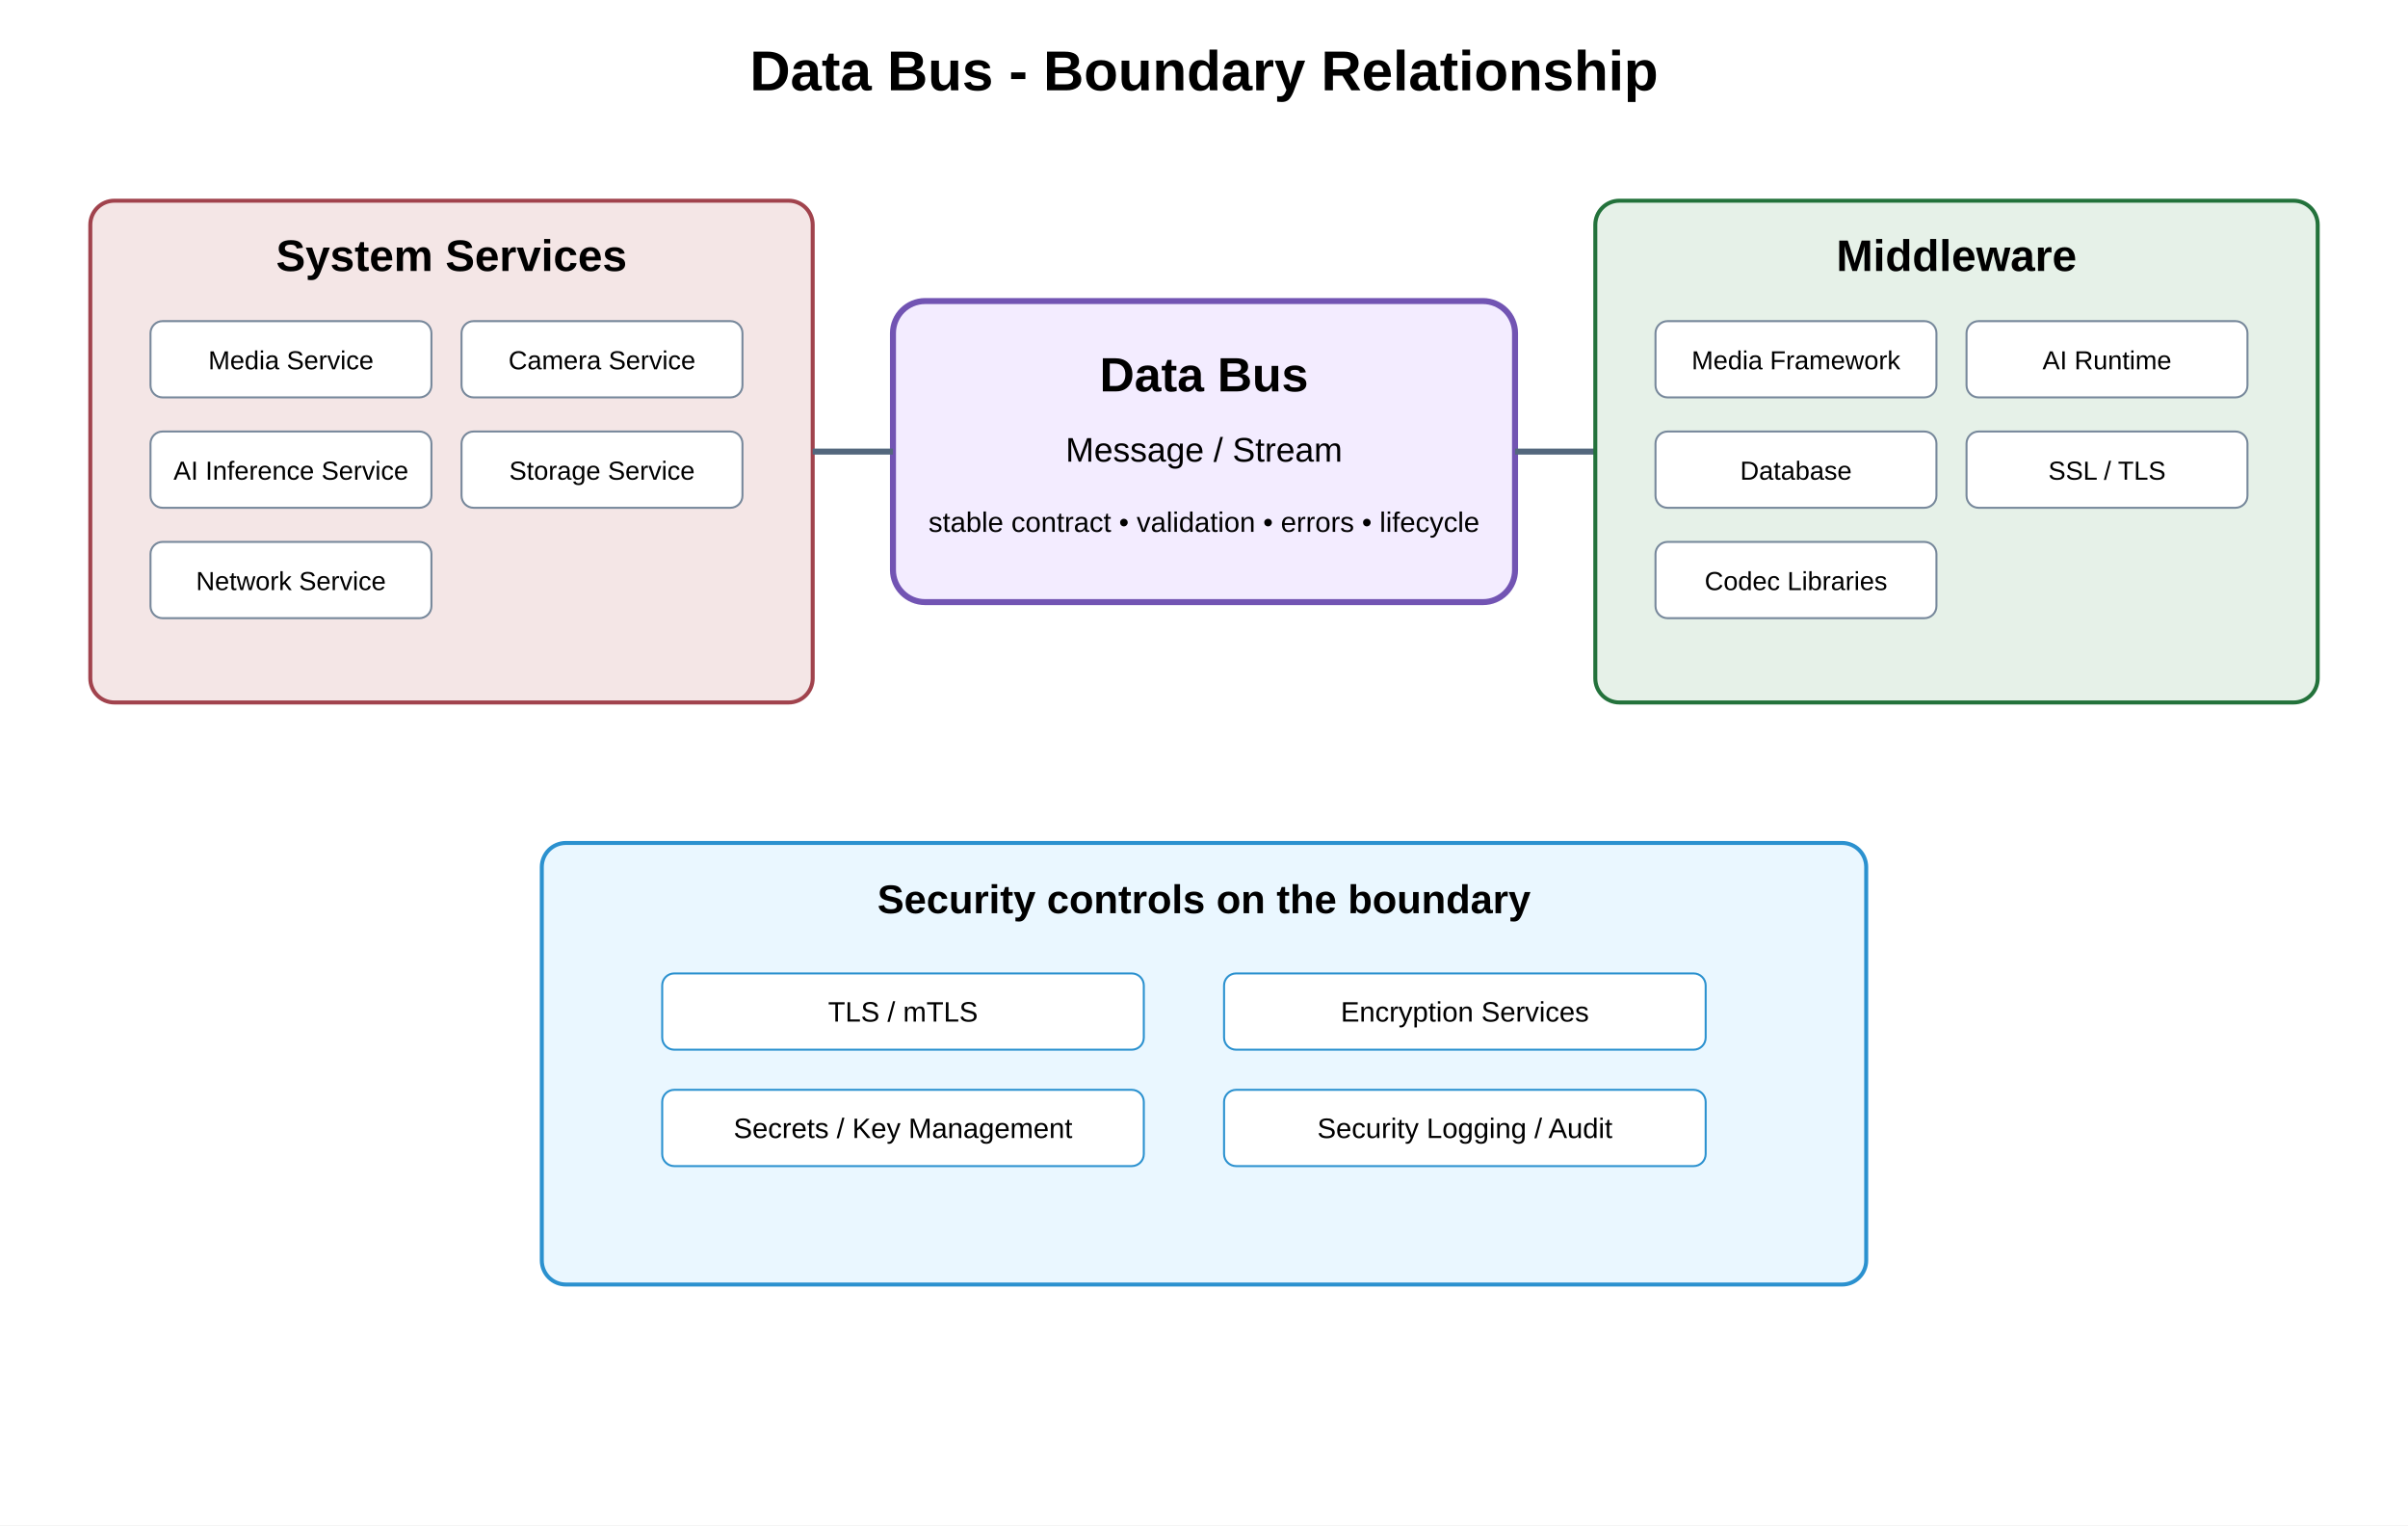
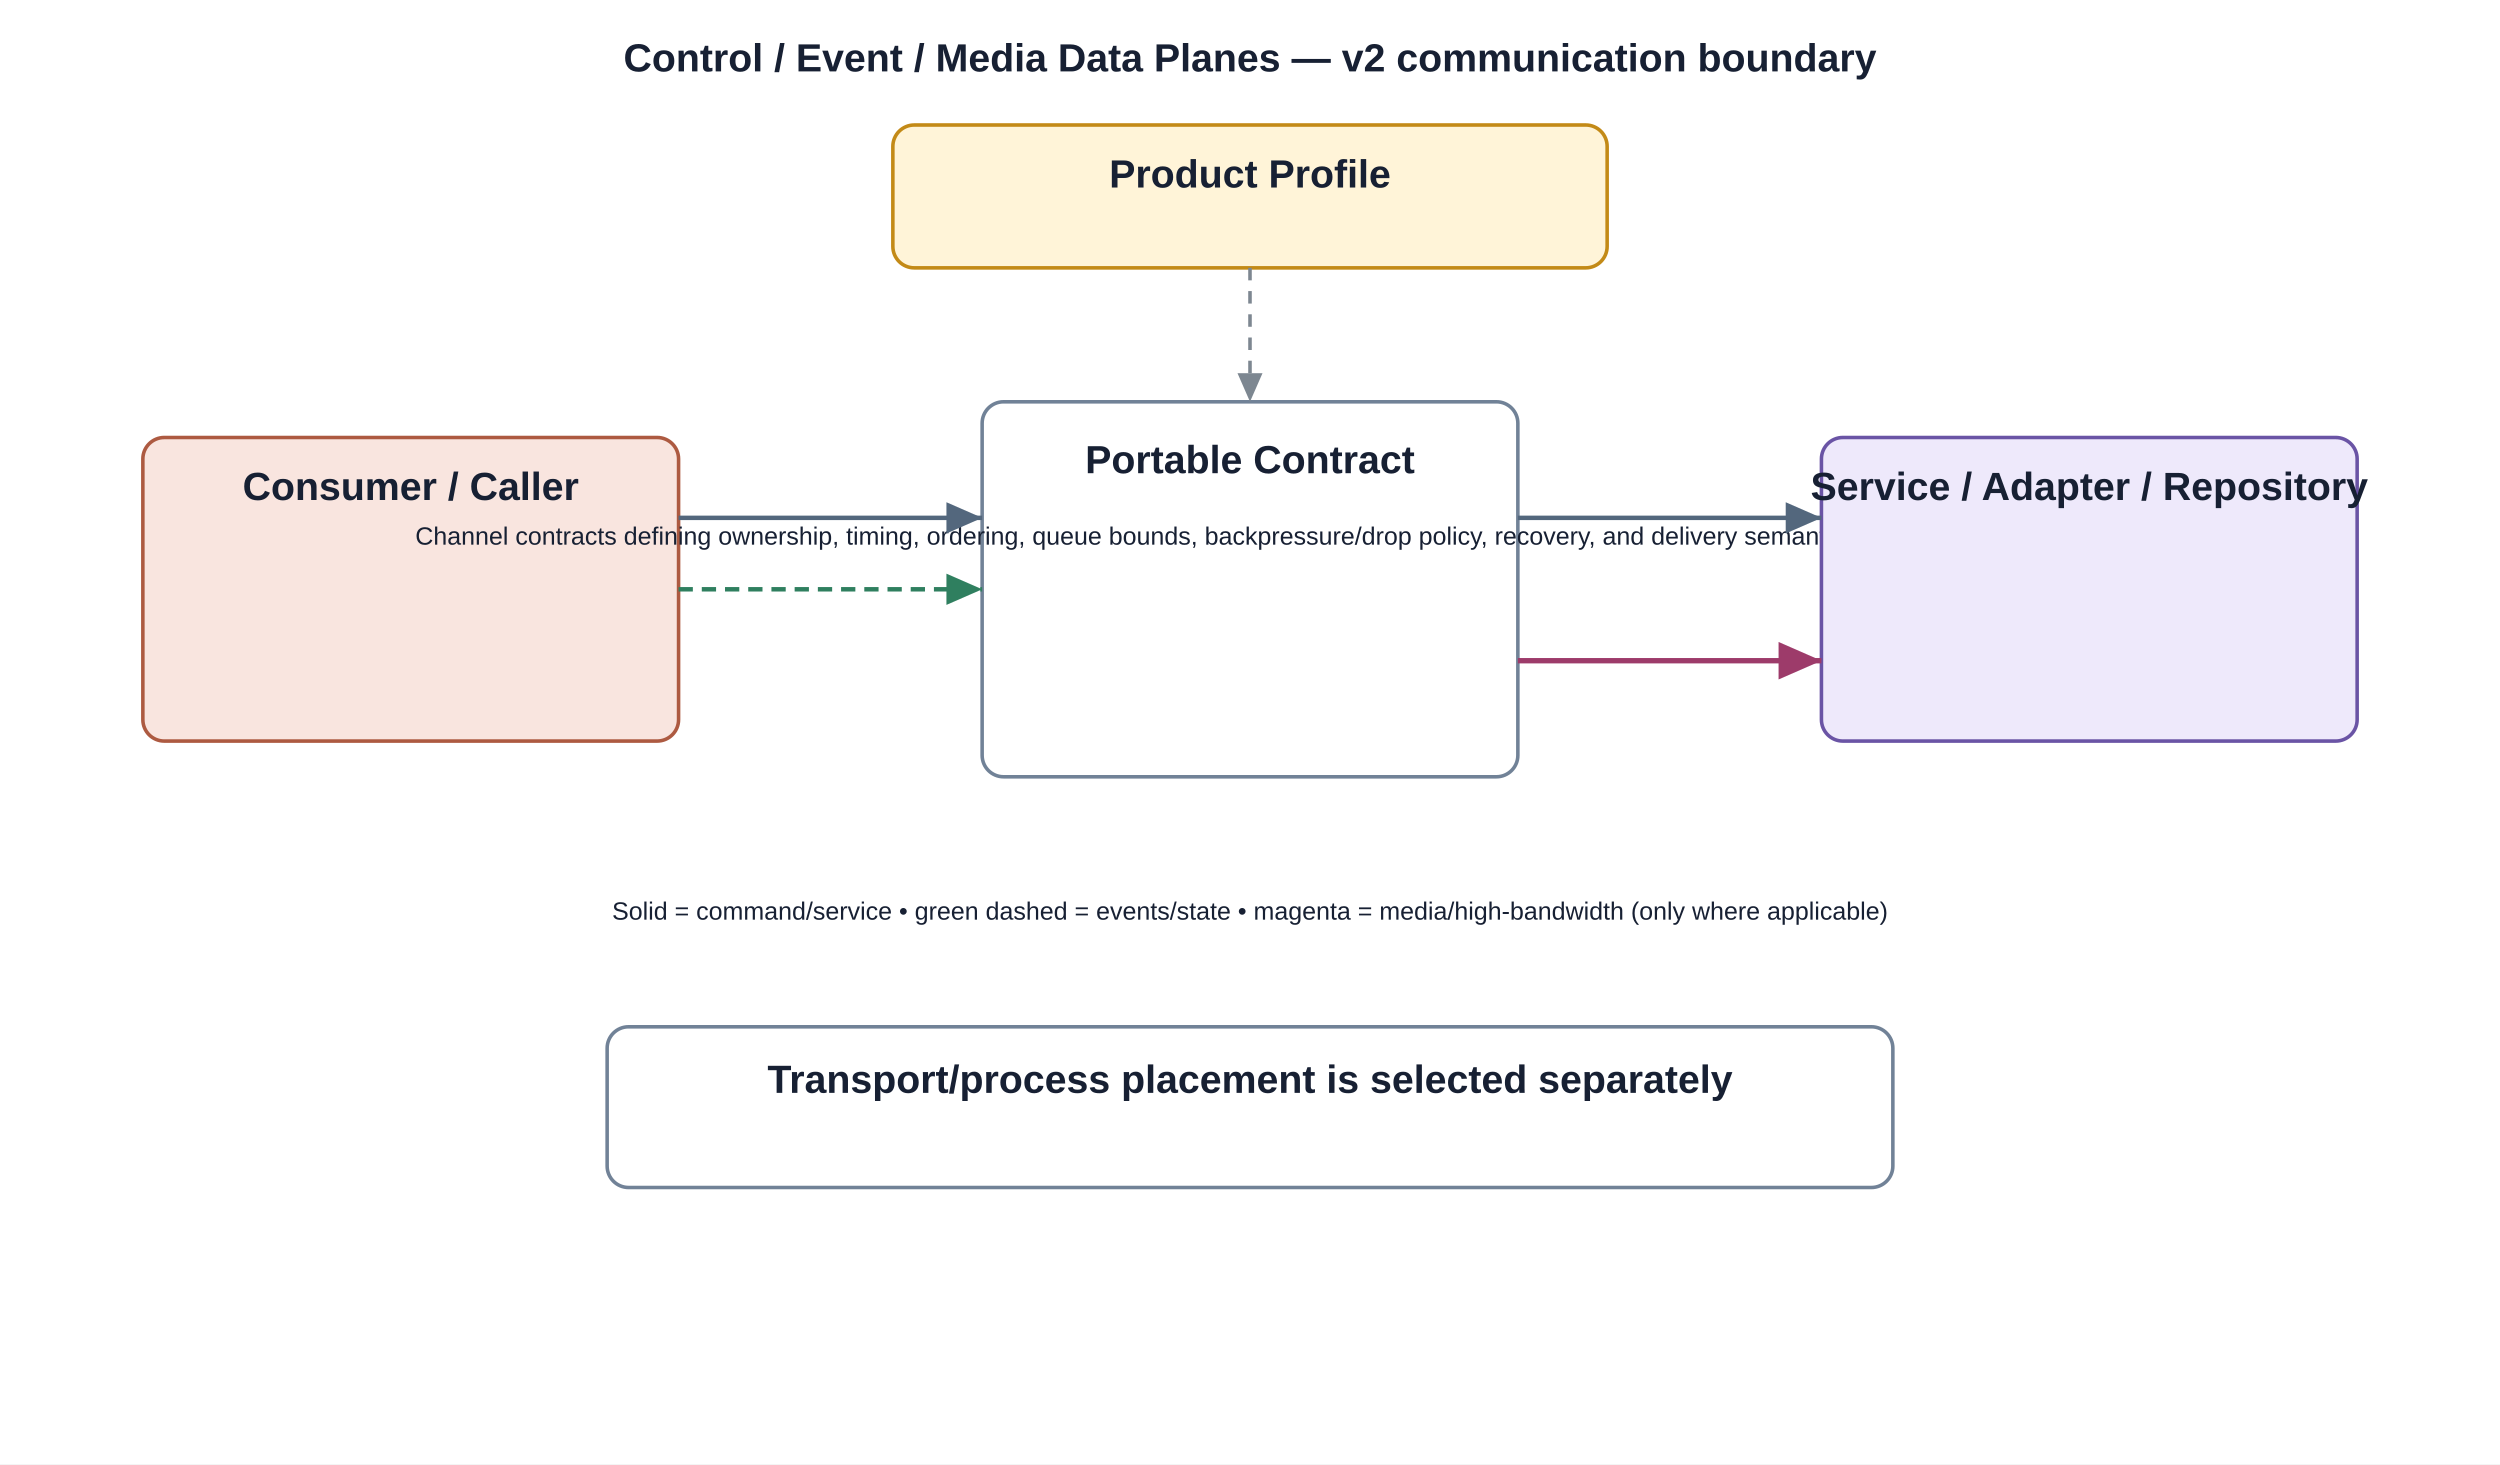
- <svg xmlns="http://www.w3.org/2000/svg" width="1200" height="760" viewBox="0 0 1200 760">
-   <rect width="1200" height="760" fill="white" />
-   <text x="600" y="45" font-family="Arial" font-size="28" font-weight="bold" text-anchor="middle">Data Bus - Boundary Relationship</text>
-   <rect x="45" y="100" width="360" height="250" rx="12" fill="#f4e6e6" stroke="#a1434d" stroke-width="2" />
-   <text x="225" y="135" font-family="Arial" font-size="22" font-weight="bold" text-anchor="middle">System Services</text>
-   <rect x="75" y="160" width="140" height="38" rx="6" fill="white" stroke="#77889b" />
-   <text x="145" y="184" font-family="Arial" font-size="13" text-anchor="middle">Media Service</text>
-   <rect x="230" y="160" width="140" height="38" rx="6" fill="white" stroke="#77889b" />
-   <text x="300" y="184" font-family="Arial" font-size="13" text-anchor="middle">Camera Service</text>
-   <rect x="75" y="215" width="140" height="38" rx="6" fill="white" stroke="#77889b" />
-   <text x="145" y="239" font-family="Arial" font-size="13" text-anchor="middle">AI Inference Service</text>
-   <rect x="230" y="215" width="140" height="38" rx="6" fill="white" stroke="#77889b" />
-   <text x="300" y="239" font-family="Arial" font-size="13" text-anchor="middle">Storage Service</text>
-   <rect x="75" y="270" width="140" height="38" rx="6" fill="white" stroke="#77889b" />
-   <text x="145" y="294" font-family="Arial" font-size="13" text-anchor="middle">Network Service</text>
-   <rect x="445" y="150" width="310" height="150" rx="16" fill="#f3ecff" stroke="#7254b3" stroke-width="3" />
-   <text x="600" y="195" font-family="Arial" font-size="24" font-weight="bold" text-anchor="middle">Data Bus</text>
-   <text x="600" y="230" font-family="Arial" font-size="17" text-anchor="middle">Message / Stream</text>
-   <text x="600" y="265" font-family="Arial" font-size="14" text-anchor="middle">stable contract • validation • errors • lifecycle</text>
-   <line x1="405" y1="225" x2="445" y2="225" stroke="#53677d" stroke-width="3" />
-   <line x1="755" y1="225" x2="795" y2="225" stroke="#53677d" stroke-width="3" />
-   <rect x="795" y="100" width="360" height="250" rx="12" fill="#e6f1e8" stroke="#23723b" stroke-width="2" />
-   <text x="975" y="135" font-family="Arial" font-size="22" font-weight="bold" text-anchor="middle">Middleware</text>
-   <rect x="825" y="160" width="140" height="38" rx="6" fill="white" stroke="#77889b" />
-   <text x="895" y="184" font-family="Arial" font-size="13" text-anchor="middle">Media Framework</text>
-   <rect x="980" y="160" width="140" height="38" rx="6" fill="white" stroke="#77889b" />
-   <text x="1050" y="184" font-family="Arial" font-size="13" text-anchor="middle">AI Runtime</text>
-   <rect x="825" y="215" width="140" height="38" rx="6" fill="white" stroke="#77889b" />
-   <text x="895" y="239" font-family="Arial" font-size="13" text-anchor="middle">Database</text>
-   <rect x="980" y="215" width="140" height="38" rx="6" fill="white" stroke="#77889b" />
-   <text x="1050" y="239" font-family="Arial" font-size="13" text-anchor="middle">SSL / TLS</text>
-   <rect x="825" y="270" width="140" height="38" rx="6" fill="white" stroke="#77889b" />
-   <text x="895" y="294" font-family="Arial" font-size="13" text-anchor="middle">Codec Libraries</text>
-   <rect x="270" y="420" width="660" height="220" rx="12" fill="#eaf7ff" stroke="#2b91cf" stroke-width="2" />
-   <text x="600" y="455" font-family="Arial" font-size="20" font-weight="bold" text-anchor="middle">Security controls on the boundary</text>
-   <rect x="330" y="485" width="240" height="38" rx="6" fill="white" stroke="#2b91cf" />
-   <text x="450" y="509" font-family="Arial" font-size="14" text-anchor="middle">TLS / mTLS</text>
-   <rect x="610" y="485" width="240" height="38" rx="6" fill="white" stroke="#2b91cf" />
-   <text x="730" y="509" font-family="Arial" font-size="14" text-anchor="middle">Encryption Services</text>
-   <rect x="330" y="543" width="240" height="38" rx="6" fill="white" stroke="#2b91cf" />
-   <text x="450" y="567" font-family="Arial" font-size="14" text-anchor="middle">Secrets / Key Management</text>
-   <rect x="610" y="543" width="240" height="38" rx="6" fill="white" stroke="#2b91cf" />
-   <text x="730" y="567" font-family="Arial" font-size="14" text-anchor="middle">Security Logging / Audit</text>
+ <svg xmlns="http://www.w3.org/2000/svg" width="1400" height="820">
+   <defs>
+     <style>text{font-family:Arial;fill:#172033}.h{font-size:22px;font-weight:bold}.t{font-size:14px}.p{fill:#fff4d8;stroke:#c38a17;stroke-width:2}.left{fill:#f9e5df;stroke:#ad5a41;stroke-width:2}.ct{fill:white;stroke:#718297;stroke-width:2}.right{fill:#eee9fb;stroke:#6a54a5;stroke-width:2}.a{stroke:#53677d;stroke-width:2.5;fill:none;marker-end:url(#a)}.e{stroke:#2f7f5f;stroke-width:2.5;stroke-dasharray:8 5;fill:none;marker-end:url(#e)}.m{stroke:#9d3b6a;stroke-width:3;fill:none;marker-end:url(#m)}.o{stroke:#7d8791;stroke-width:2;stroke-dasharray:7 6;fill:none;marker-end:url(#o)}</style>
+     <marker id="a" markerWidth="10" markerHeight="10" refX="8" refY="3.5" orient="auto">
+       <polygon points="0 0,8 3.5,0 7" fill="#53677d" />
+     </marker>
+     <marker id="e" markerWidth="10" markerHeight="10" refX="8" refY="3.5" orient="auto">
+       <polygon points="0 0,8 3.5,0 7" fill="#2f7f5f" />
+     </marker>
+     <marker id="m" markerWidth="10" markerHeight="10" refX="8" refY="3.5" orient="auto">
+       <polygon points="0 0,8 3.5,0 7" fill="#9d3b6a" />
+     </marker>
+     <marker id="o" markerWidth="10" markerHeight="10" refX="8" refY="3.5" orient="auto">
+       <polygon points="0 0,8 3.5,0 7" fill="#7d8791" />
+     </marker>
+   </defs>
+   <rect width="1400" height="820" fill="white" />
+   <text x="700" y="40" class="h" text-anchor="middle">Control / Event / Media Data Planes — v2 communication boundary</text>
+   <rect x="500" y="70" width="400" height="80" rx="12" class="p" />
+   <text x="700" y="105" class="h" text-anchor="middle">Product Profile</text>
+   <rect x="80" y="245" width="300" height="170" rx="12" class="left" />
+   <text x="230" y="280" class="h" text-anchor="middle">Consumer / Caller</text>
+   <rect x="550" y="225" width="300" height="210" rx="12" class="ct" />
+   <text x="700" y="265" class="h" text-anchor="middle">Portable Contract</text>
+   <text x="700" y="305" class="t" text-anchor="middle">Channel contracts defining ownership, timing, ordering, queue bounds, backpressure/drop policy, recovery, and delivery semantics for each data plane.</text>
+   <rect x="1020" y="245" width="300" height="170" rx="12" class="right" />
+   <text x="1170" y="280" class="h" text-anchor="middle">Service / Adapter / Repository</text>
+   <path d="M380 290 L550 290" class="a" />
+   <path d="M380 330 L550 330" class="e" />
+   <path d="M850 370 L1020 370" class="m" />
+   <path d="M850 290 L1020 290" class="a" />
+   <path d="M700 150 L700 225" class="o" />
+   <text x="700" y="515" class="t" text-anchor="middle">Solid = command/service • green dashed = events/state • magenta = media/high-bandwidth (only where applicable)</text>
+   <rect x="340" y="575" width="720" height="90" rx="12" class="ct" />
+   <text x="700" y="612" class="h" text-anchor="middle">Transport/process placement is selected separately</text>
</svg>
